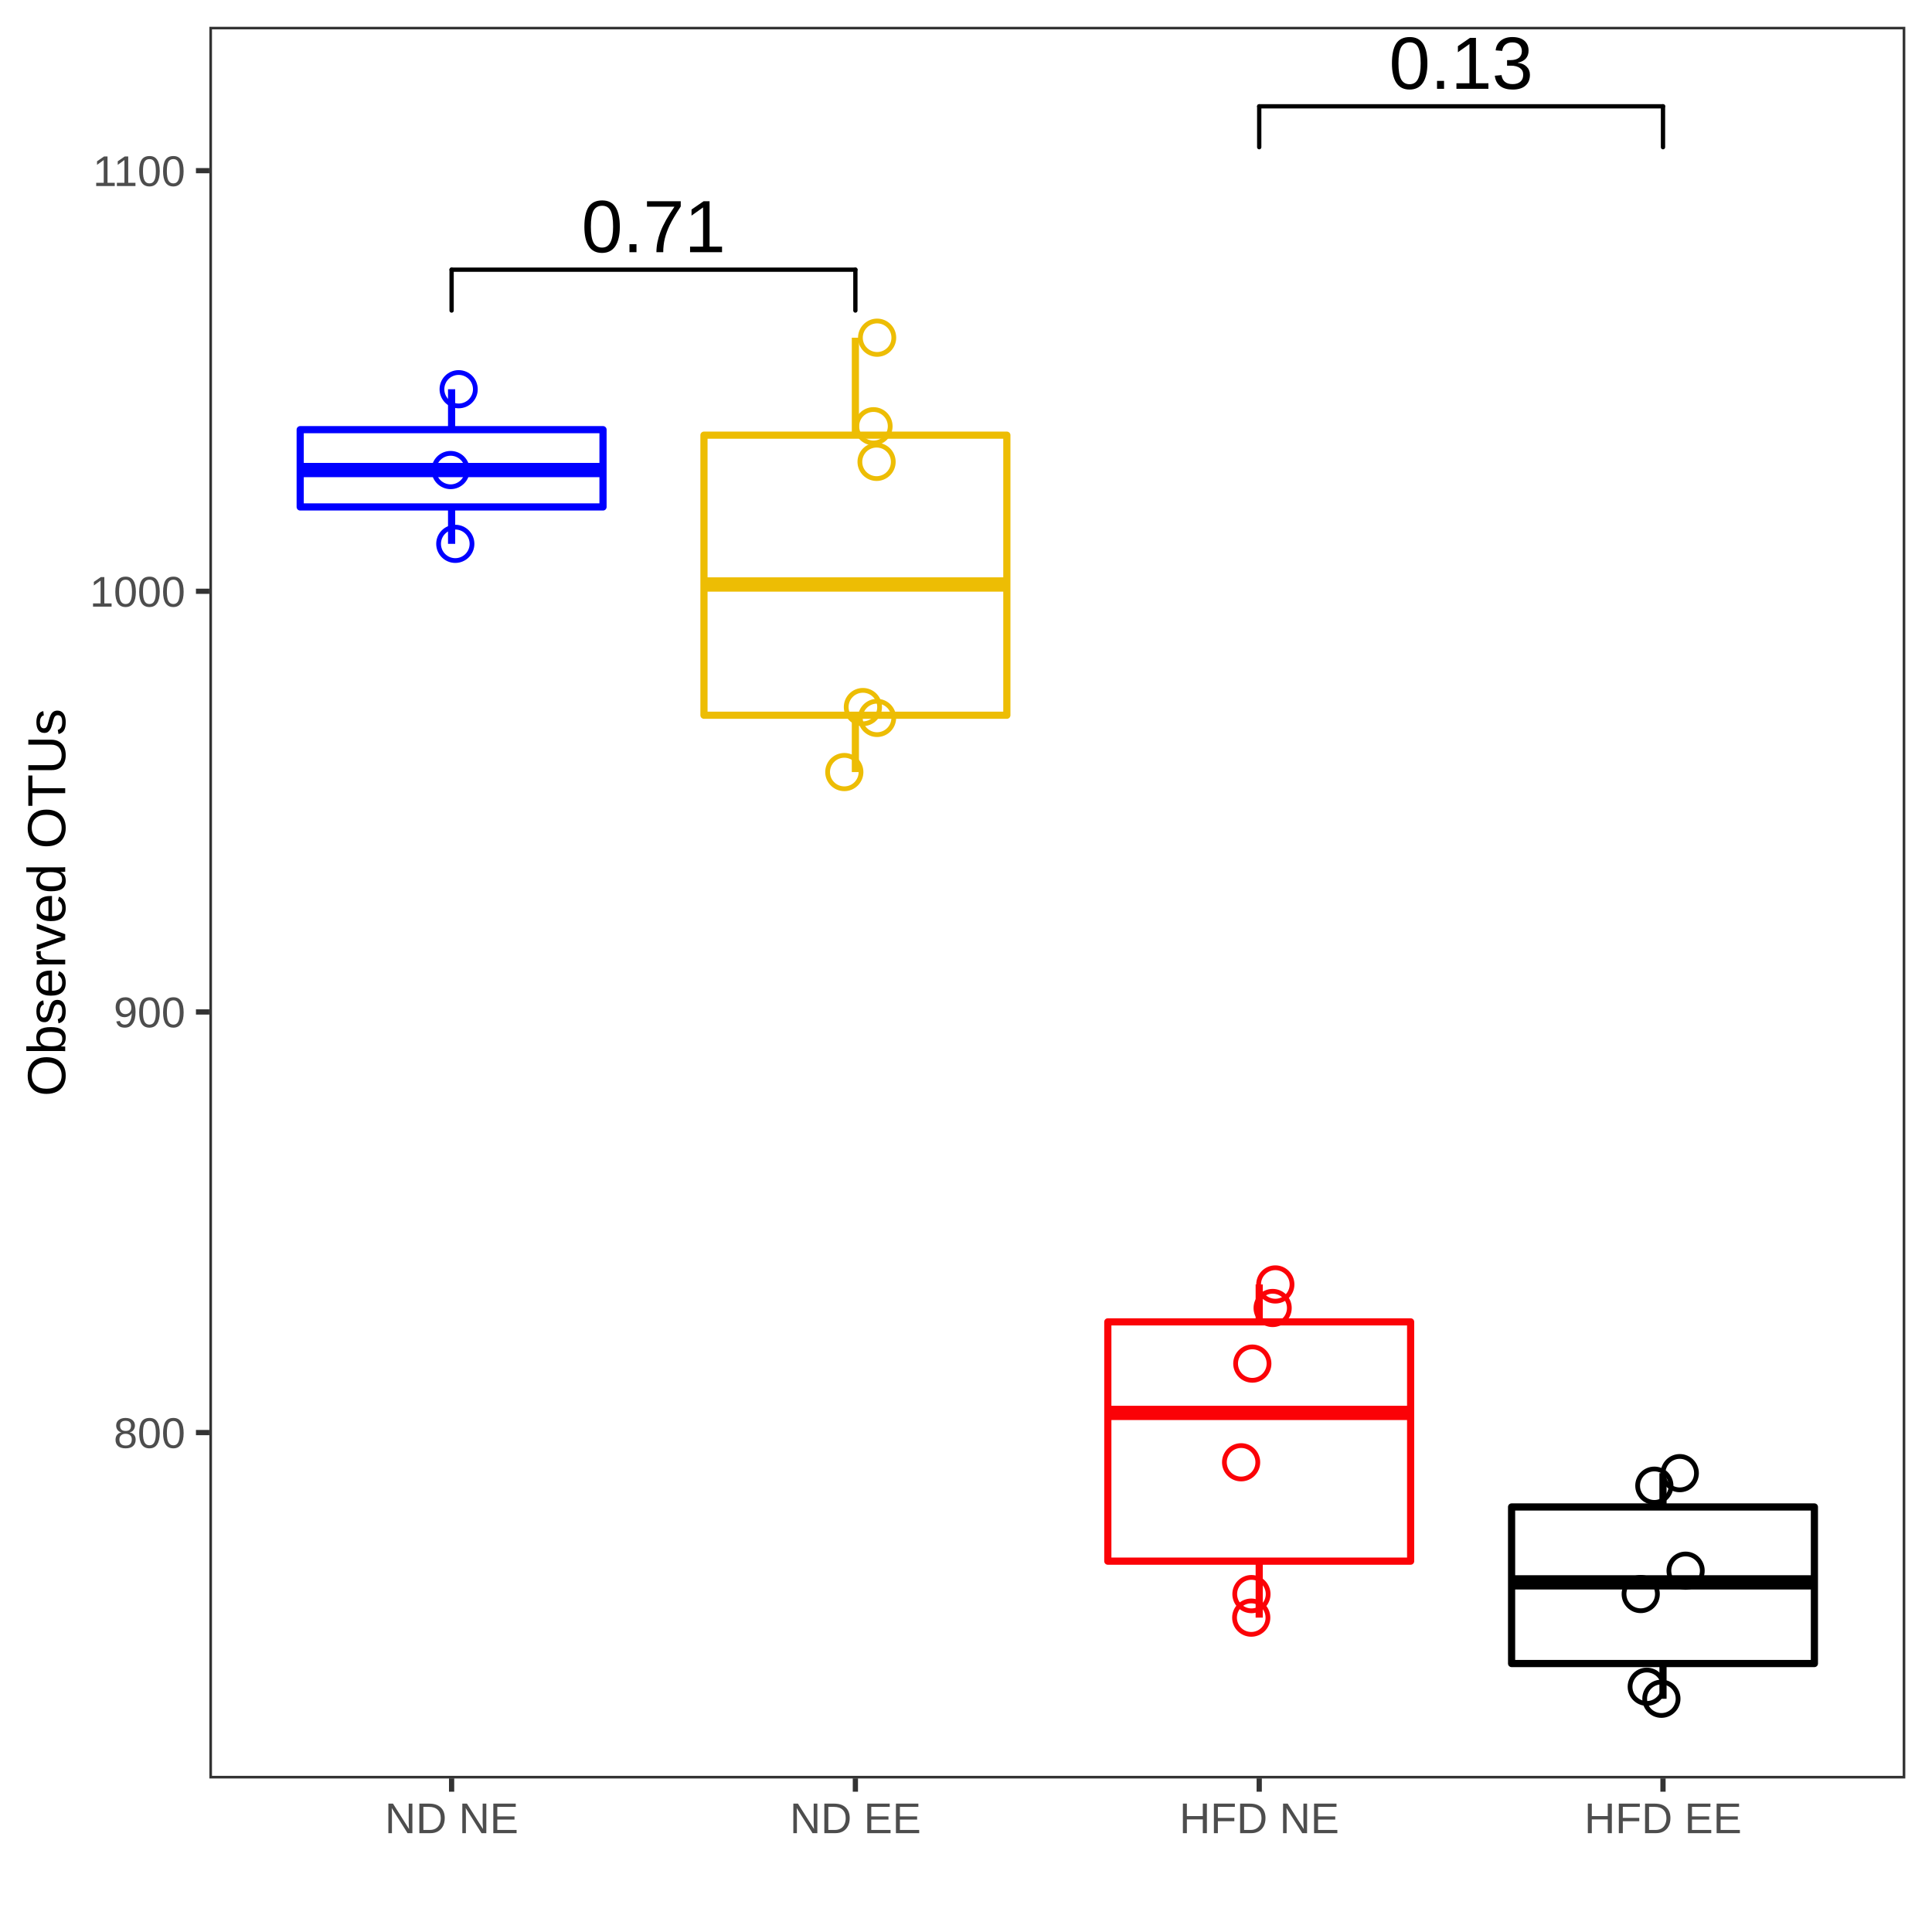
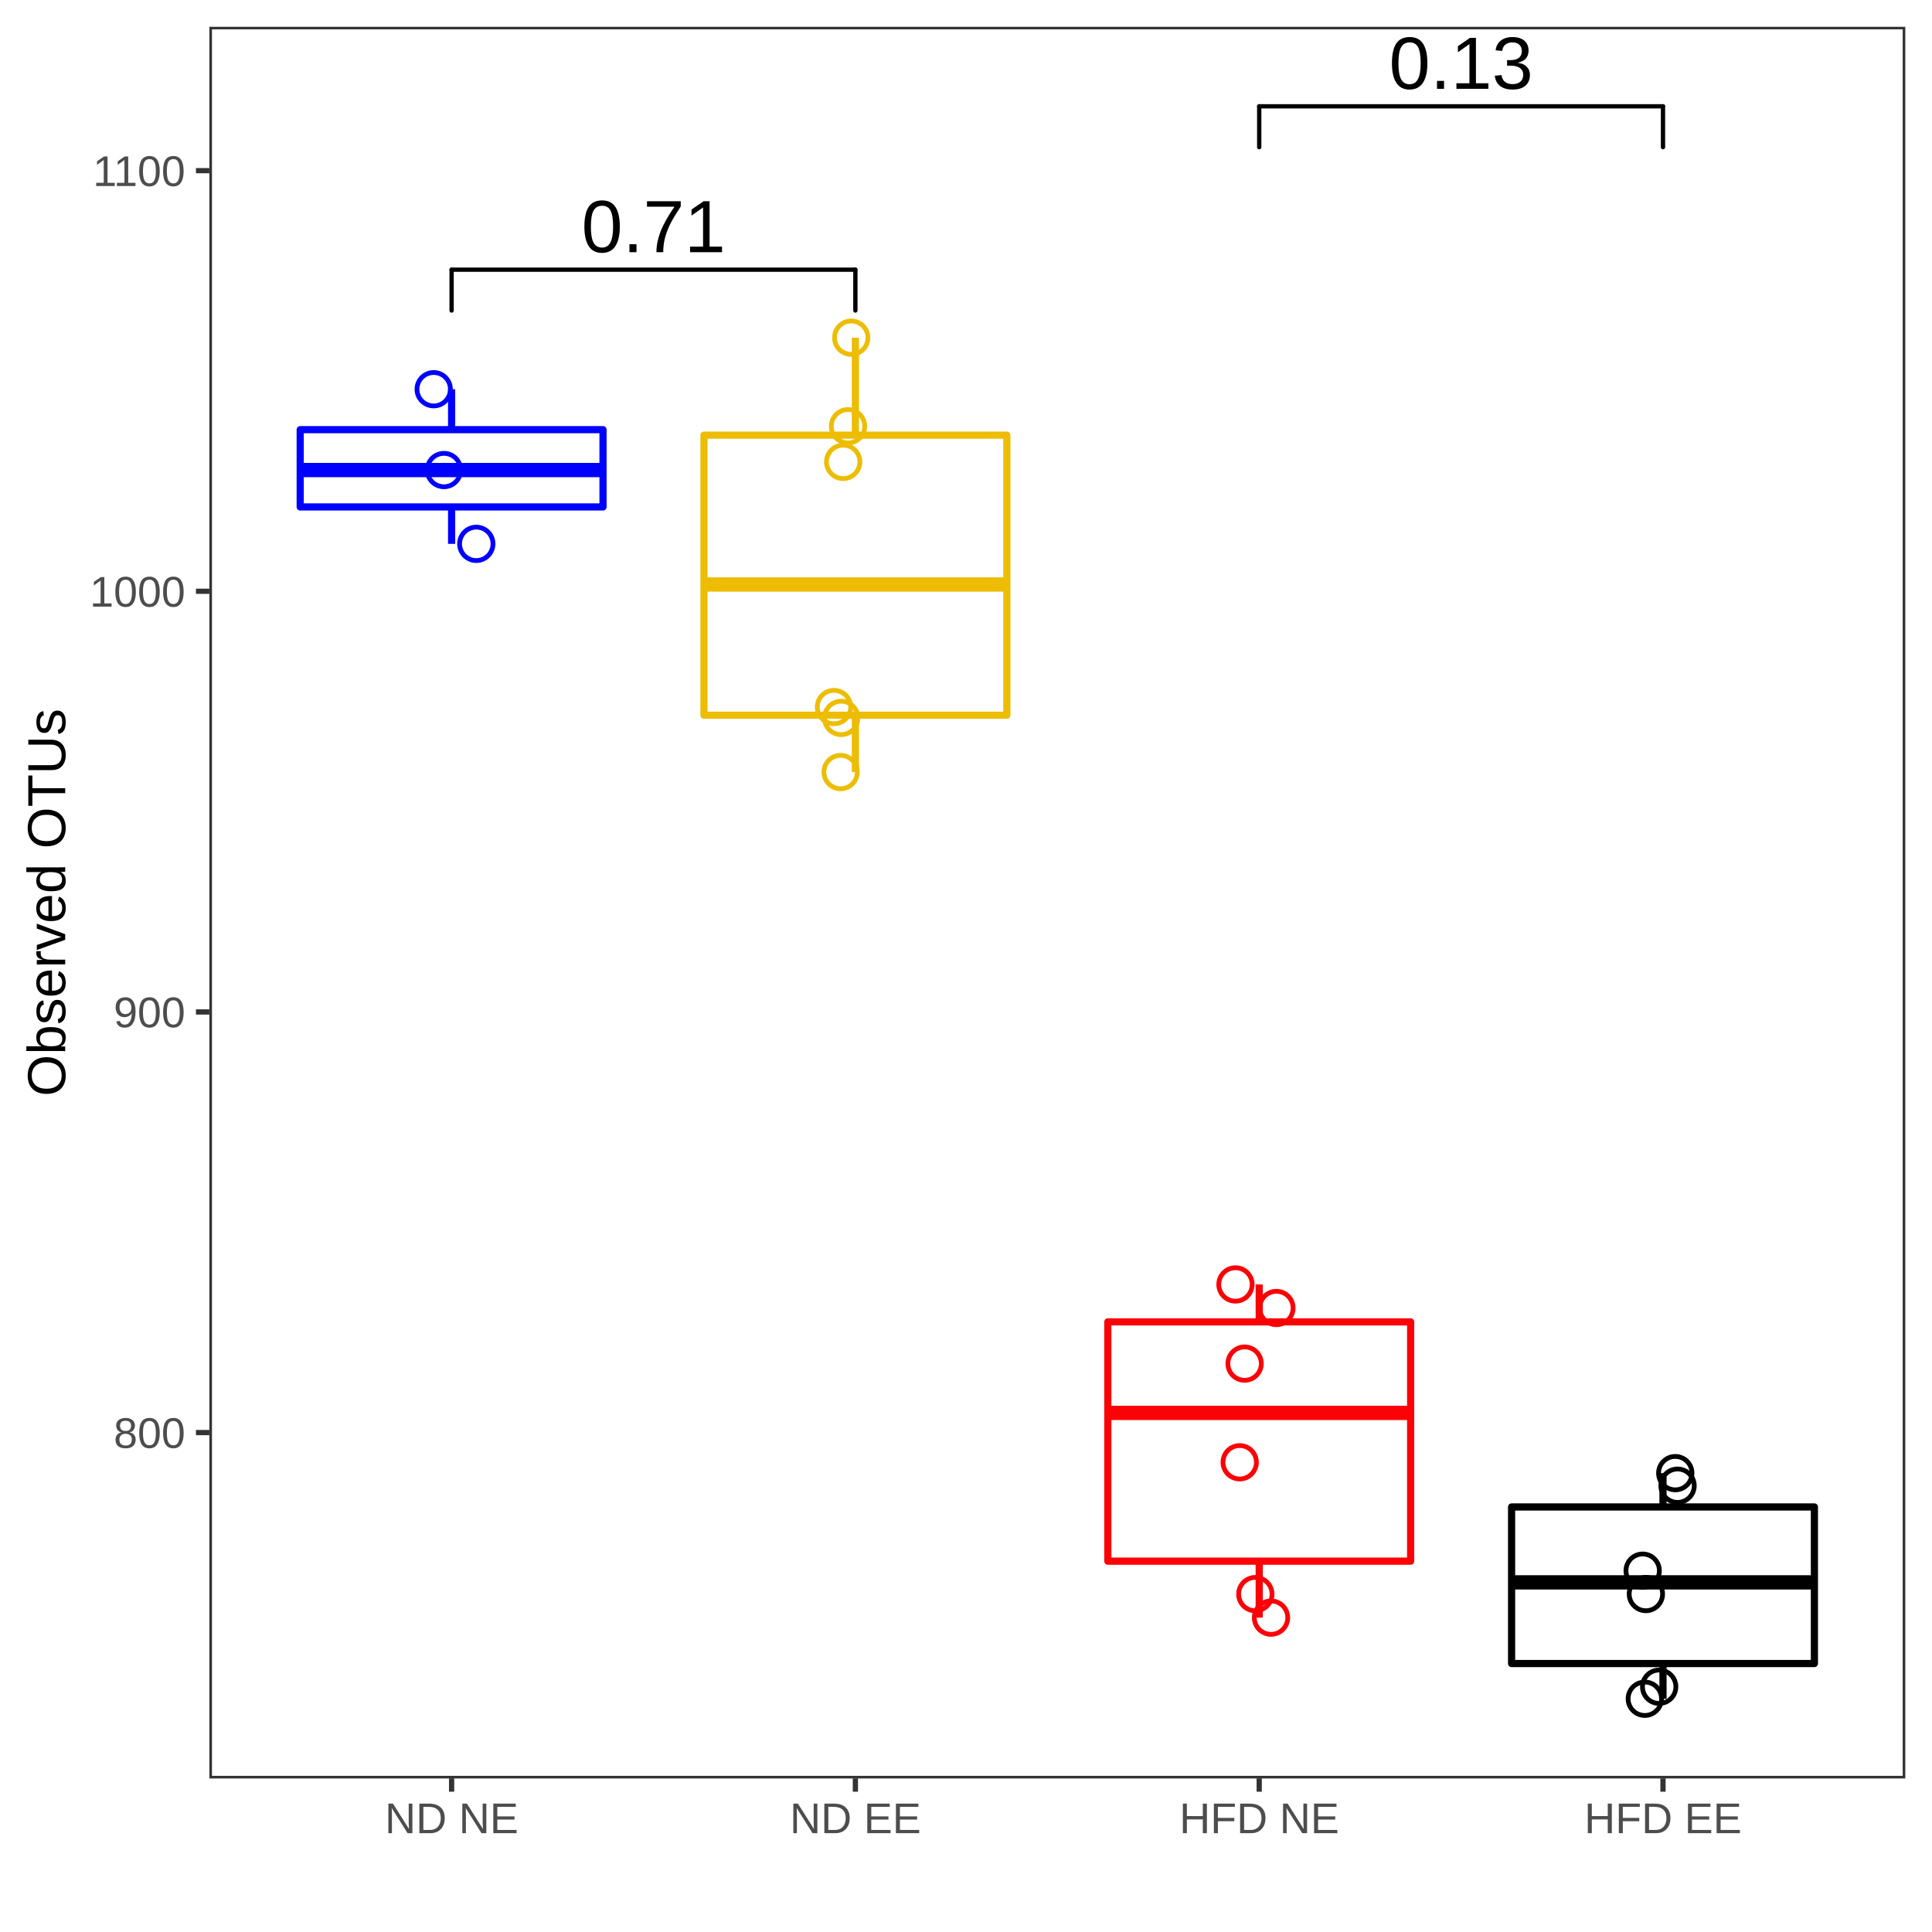
<svg xmlns="http://www.w3.org/2000/svg" class="svglite" width="288.00pt" height="288.00pt" viewBox="0 0 288.00 288.00">
  <defs>
    <style type="text/css">
    .svglite line, .svglite polyline, .svglite polygon, .svglite path, .svglite rect, .svglite circle {
      fill: none;
      stroke: #000000;
      stroke-linecap: round;
      stroke-linejoin: round;
      stroke-miterlimit: 10.00;
+     }
+     .svglite text {
+       white-space: pre;
    }
  </style>
  </defs>
  <rect width="100%" height="100%" style="stroke: none; fill: #FFFFFF;" />
  <defs>
    <clipPath id="cpMC4wMHwyODguMDB8MC4wMHwyODguMDA=">
      <rect x="0.00" y="0.00" width="288.00" height="288.00" />
    </clipPath>
  </defs>
  <g clip-path="url(#cpMC4wMHwyODguMDB8MC4wMHwyODguMDA=)">
    <rect x="0.00" y="0.00" width="288.00" height="288.00" style="stroke-width: 0.78; stroke: #FFFFFF; fill: #FFFFFF;" />
  </g>
  <defs>
    <clipPath id="cpMzEuMjF8Mjg0LjAxfDMuOTl8MjY1LjEw">
      <rect x="31.21" y="3.99" width="252.81" height="261.12" />
    </clipPath>
  </defs>
  <g clip-path="url(#cpMzEuMjF8Mjg0LjAxfDMuOTl8MjY1LjEw)">
    <rect x="31.21" y="3.99" width="252.81" height="261.12" style="stroke-width: 0.78; stroke: none; fill: #FFFFFF;" />
    <line x1="67.32" y1="64.05" x2="67.32" y2="58.02" style="stroke-width: 1.07; stroke: #0000FF; stroke-linecap: butt;" />
    <line x1="67.32" y1="75.57" x2="67.32" y2="81.07" style="stroke-width: 1.07; stroke: #0000FF; stroke-linecap: butt;" />
    <polygon points="44.75,64.05 44.75,75.57 89.89,75.57 89.89,64.05 44.75,64.05 " style="stroke-width: 1.07; stroke: #0000FF; fill: #FFFFFF;" />
    <line x1="44.75" y1="70.07" x2="89.89" y2="70.07" style="stroke-width: 2.13; stroke: #0000FF; stroke-linecap: butt;" />
    <line x1="127.51" y1="64.87" x2="127.51" y2="50.34" style="stroke-width: 1.07; stroke: #EDBD04; stroke-linecap: butt;" />
    <line x1="127.51" y1="106.62" x2="127.51" y2="115.09" style="stroke-width: 1.07; stroke: #EDBD04; stroke-linecap: butt;" />
    <polygon points="104.94,64.87 104.94,106.62 150.09,106.62 150.09,64.87 104.94,64.87 " style="stroke-width: 1.07; stroke: #EDBD04; fill: #FFFFFF;" />
    <line x1="104.94" y1="87.13" x2="150.09" y2="87.13" style="stroke-width: 2.13; stroke: #EDBD04; stroke-linecap: butt;" />
    <line x1="187.71" y1="197.05" x2="187.71" y2="191.47" style="stroke-width: 1.07; stroke: #FB0207; stroke-linecap: butt;" />
    <line x1="187.71" y1="232.72" x2="187.71" y2="241.14" style="stroke-width: 1.07; stroke: #FB0207; stroke-linecap: butt;" />
    <polygon points="165.14,197.05 165.14,232.72 210.28,232.72 210.28,197.05 165.14,197.05 " style="stroke-width: 1.07; stroke: #FB0207; fill: #FFFFFF;" />
    <line x1="165.14" y1="210.62" x2="210.28" y2="210.62" style="stroke-width: 2.13; stroke: #FB0207; stroke-linecap: butt;" />
    <line x1="247.90" y1="224.64" x2="247.90" y2="219.60" style="stroke-width: 1.07; stroke-linecap: butt;" />
    <line x1="247.90" y1="247.98" x2="247.90" y2="253.23" style="stroke-width: 1.07; stroke-linecap: butt;" />
    <polygon points="225.33,224.64 225.33,247.98 270.47,247.98 270.47,224.64 225.33,224.64 " style="stroke-width: 1.07; fill: #FFFFFF;" />
    <line x1="225.33" y1="235.88" x2="270.47" y2="235.88" style="stroke-width: 2.13; stroke-linecap: butt;" />
-     <circle cx="251.27" cy="234.14" r="2.49" style="stroke-width: 0.71;" />
-     <circle cx="250.40" cy="219.60" r="2.49" style="stroke-width: 0.71;" />
-     <circle cx="125.86" cy="115.09" r="2.49" style="stroke-width: 0.71; stroke: #EDBD04;" />
-     <circle cx="186.68" cy="203.27" r="2.49" style="stroke-width: 0.71; stroke: #FB0207;" />
-     <circle cx="247.66" cy="253.23" r="2.49" style="stroke-width: 0.71;" />
-     <circle cx="130.67" cy="68.85" r="2.49" style="stroke-width: 0.71; stroke: #EDBD04;" />
-     <circle cx="130.74" cy="107.02" r="2.49" style="stroke-width: 0.71; stroke: #EDBD04;" />
-     <circle cx="245.48" cy="251.44" r="2.49" style="stroke-width: 0.71;" />
-     <circle cx="130.75" cy="50.34" r="2.49" style="stroke-width: 0.71; stroke: #EDBD04;" />
-     <circle cx="244.58" cy="237.62" r="2.49" style="stroke-width: 0.71;" />
-     <circle cx="189.71" cy="194.98" r="2.49" style="stroke-width: 0.71; stroke: #FB0207;" />
-     <circle cx="130.21" cy="63.54" r="2.49" style="stroke-width: 0.71; stroke: #EDBD04;" />
-     <circle cx="186.52" cy="241.14" r="2.49" style="stroke-width: 0.71; stroke: #FB0207;" />
-     <circle cx="68.37" cy="58.02" r="2.49" style="stroke-width: 0.71; stroke: #0000FF;" />
-     <circle cx="186.55" cy="237.63" r="2.49" style="stroke-width: 0.71; stroke: #FB0207;" />
-     <circle cx="67.87" cy="81.07" r="2.49" style="stroke-width: 0.71; stroke: #0000FF;" />
-     <circle cx="67.17" cy="70.07" r="2.49" style="stroke-width: 0.71; stroke: #0000FF;" />
-     <circle cx="190.11" cy="191.47" r="2.49" style="stroke-width: 0.71; stroke: #FB0207;" />
-     <circle cx="185.01" cy="217.98" r="2.49" style="stroke-width: 0.71; stroke: #FB0207;" />
-     <circle cx="246.61" cy="221.47" r="2.49" style="stroke-width: 0.71;" />
-     <circle cx="128.63" cy="105.40" r="2.49" style="stroke-width: 0.71; stroke: #EDBD04;" />
-     <text x="217.80" y="13.24" text-anchor="middle" style="font-size: 11.04px; font-family: Arial;" textLength="21.47px" lengthAdjust="spacingAndGlyphs">0.13</text>
+     <circle cx="244.87" cy="234.14" r="2.49" style="stroke-width: 0.71;" />
+     <circle cx="249.73" cy="219.60" r="2.49" style="stroke-width: 0.71;" />
+     <circle cx="125.31" cy="115.09" r="2.49" style="stroke-width: 0.71; stroke: #EDBD04;" />
+     <circle cx="185.53" cy="203.27" r="2.49" style="stroke-width: 0.71; stroke: #FB0207;" />
+     <circle cx="245.19" cy="253.23" r="2.49" style="stroke-width: 0.71;" />
+     <circle cx="125.69" cy="68.85" r="2.49" style="stroke-width: 0.71; stroke: #EDBD04;" />
+     <circle cx="125.39" cy="107.02" r="2.49" style="stroke-width: 0.71; stroke: #EDBD04;" />
+     <circle cx="247.33" cy="251.44" r="2.49" style="stroke-width: 0.71;" />
+     <circle cx="126.89" cy="50.34" r="2.49" style="stroke-width: 0.71; stroke: #EDBD04;" />
+     <circle cx="245.35" cy="237.62" r="2.49" style="stroke-width: 0.71;" />
+     <circle cx="190.27" cy="194.98" r="2.49" style="stroke-width: 0.71; stroke: #FB0207;" />
+     <circle cx="126.41" cy="63.54" r="2.49" style="stroke-width: 0.71; stroke: #EDBD04;" />
+     <circle cx="189.47" cy="241.14" r="2.49" style="stroke-width: 0.71; stroke: #FB0207;" />
+     <circle cx="64.65" cy="58.02" r="2.49" style="stroke-width: 0.71; stroke: #0000FF;" />
+     <circle cx="187.13" cy="237.63" r="2.49" style="stroke-width: 0.71; stroke: #FB0207;" />
+     <circle cx="71.00" cy="81.07" r="2.49" style="stroke-width: 0.71; stroke: #0000FF;" />
+     <circle cx="66.18" cy="70.07" r="2.49" style="stroke-width: 0.71; stroke: #0000FF;" />
+     <circle cx="184.17" cy="191.47" r="2.49" style="stroke-width: 0.71; stroke: #FB0207;" />
+     <circle cx="184.80" cy="217.98" r="2.49" style="stroke-width: 0.71; stroke: #FB0207;" />
+     <circle cx="250.07" cy="221.47" r="2.49" style="stroke-width: 0.71;" />
+     <circle cx="124.32" cy="105.40" r="2.49" style="stroke-width: 0.71; stroke: #EDBD04;" />
+     <text x="217.80" y="13.24" text-anchor="middle" style="font-size: 11.04px; font-family: &quot;Arial&quot;;" textLength="21.47px" lengthAdjust="spacingAndGlyphs">0.13</text>
    <line x1="247.90" y1="21.94" x2="247.90" y2="15.85" style="stroke-width: 0.64;" />
    <line x1="247.90" y1="15.85" x2="187.71" y2="15.85" style="stroke-width: 0.64;" />
    <line x1="187.71" y1="15.85" x2="187.71" y2="21.94" style="stroke-width: 0.64;" />
-     <text x="97.42" y="37.59" text-anchor="middle" style="font-size: 11.04px; font-family: Arial;" textLength="21.47px" lengthAdjust="spacingAndGlyphs">0.71</text>
+     <text x="97.42" y="37.59" text-anchor="middle" style="font-size: 11.04px; font-family: &quot;Arial&quot;;" textLength="21.47px" lengthAdjust="spacingAndGlyphs">0.71</text>
    <line x1="127.51" y1="46.29" x2="127.51" y2="40.20" style="stroke-width: 0.64;" />
    <line x1="127.51" y1="40.20" x2="67.32" y2="40.20" style="stroke-width: 0.64;" />
    <line x1="67.32" y1="40.20" x2="67.32" y2="46.29" style="stroke-width: 0.64;" />
    <rect x="31.21" y="3.99" width="252.81" height="261.12" style="stroke-width: 0.78; stroke: #333333;" />
  </g>
  <g clip-path="url(#cpMC4wMHwyODguMDB8MC4wMHwyODguMDA=)">
-     <text x="27.62" y="215.84" text-anchor="end" style="font-size: 6.40px; fill: #4D4D4D; font-family: Arial;" textLength="10.67px" lengthAdjust="spacingAndGlyphs">800</text>
-     <text x="27.62" y="153.13" text-anchor="end" style="font-size: 6.40px; fill: #4D4D4D; font-family: Arial;" textLength="10.67px" lengthAdjust="spacingAndGlyphs">900</text>
-     <text x="27.62" y="90.43" text-anchor="end" style="font-size: 6.40px; fill: #4D4D4D; font-family: Arial;" textLength="14.23px" lengthAdjust="spacingAndGlyphs">1000</text>
-     <text x="27.62" y="27.73" text-anchor="end" style="font-size: 6.40px; fill: #4D4D4D; font-family: Arial;" textLength="13.75px" lengthAdjust="spacingAndGlyphs">1100</text>
+     <text x="27.62" y="215.84" text-anchor="end" style="font-size: 6.40px;fill: #4D4D4D; font-family: &quot;Arial&quot;;" textLength="10.67px" lengthAdjust="spacingAndGlyphs">800</text>
+     <text x="27.62" y="153.13" text-anchor="end" style="font-size: 6.40px;fill: #4D4D4D; font-family: &quot;Arial&quot;;" textLength="10.67px" lengthAdjust="spacingAndGlyphs">900</text>
+     <text x="27.62" y="90.43" text-anchor="end" style="font-size: 6.40px;fill: #4D4D4D; font-family: &quot;Arial&quot;;" textLength="14.23px" lengthAdjust="spacingAndGlyphs">1000</text>
+     <text x="27.62" y="27.73" text-anchor="end" style="font-size: 6.40px;fill: #4D4D4D; font-family: &quot;Arial&quot;;" textLength="13.75px" lengthAdjust="spacingAndGlyphs">1100</text>
    <polyline points="29.21,213.55 31.21,213.55 " style="stroke-width: 0.78; stroke: #333333; stroke-linecap: butt;" />
    <polyline points="29.21,150.85 31.21,150.85 " style="stroke-width: 0.78; stroke: #333333; stroke-linecap: butt;" />
    <polyline points="29.21,88.14 31.21,88.14 " style="stroke-width: 0.78; stroke: #333333; stroke-linecap: butt;" />
    <polyline points="29.21,25.44 31.21,25.44 " style="stroke-width: 0.78; stroke: #333333; stroke-linecap: butt;" />
    <polyline points="67.32,267.09 67.32,265.10 " style="stroke-width: 0.78; stroke: #333333; stroke-linecap: butt;" />
    <polyline points="127.51,267.09 127.51,265.10 " style="stroke-width: 0.78; stroke: #333333; stroke-linecap: butt;" />
    <polyline points="187.71,267.09 187.71,265.10 " style="stroke-width: 0.78; stroke: #333333; stroke-linecap: butt;" />
    <polyline points="247.90,267.09 247.90,265.10 " style="stroke-width: 0.78; stroke: #333333; stroke-linecap: butt;" />
-     <text x="67.32" y="273.27" text-anchor="middle" style="font-size: 6.40px; fill: #4D4D4D; font-family: Arial;" textLength="19.89px" lengthAdjust="spacingAndGlyphs">ND NE</text>
-     <text x="127.51" y="273.27" text-anchor="middle" style="font-size: 6.40px; fill: #4D4D4D; font-family: Arial;" textLength="19.53px" lengthAdjust="spacingAndGlyphs">ND EE</text>
-     <text x="187.71" y="273.27" text-anchor="middle" style="font-size: 6.40px; fill: #4D4D4D; font-family: Arial;" textLength="23.79px" lengthAdjust="spacingAndGlyphs">HFD NE</text>
-     <text x="247.90" y="273.27" text-anchor="middle" style="font-size: 6.40px; fill: #4D4D4D; font-family: Arial;" textLength="23.44px" lengthAdjust="spacingAndGlyphs">HFD EE</text>
-     <text transform="translate(9.72,134.54) rotate(-90)" text-anchor="middle" style="font-size: 8.00px; font-family: Arial;" textLength="57.80px" lengthAdjust="spacingAndGlyphs">Observed OTUs</text>
+     <text x="67.32" y="273.27" text-anchor="middle" style="font-size: 6.40px;fill: #4D4D4D; font-family: &quot;Arial&quot;;" textLength="19.89px" lengthAdjust="spacingAndGlyphs">ND NE</text>
+     <text x="127.51" y="273.27" text-anchor="middle" style="font-size: 6.40px;fill: #4D4D4D; font-family: &quot;Arial&quot;;" textLength="19.53px" lengthAdjust="spacingAndGlyphs">ND EE</text>
+     <text x="187.71" y="273.27" text-anchor="middle" style="font-size: 6.40px;fill: #4D4D4D; font-family: &quot;Arial&quot;;" textLength="23.79px" lengthAdjust="spacingAndGlyphs">HFD NE</text>
+     <text x="247.90" y="273.27" text-anchor="middle" style="font-size: 6.40px;fill: #4D4D4D; font-family: &quot;Arial&quot;;" textLength="23.44px" lengthAdjust="spacingAndGlyphs">HFD EE</text>
+     <text transform="translate(9.72,134.54) rotate(-90)" text-anchor="middle" style="font-size: 8.00px; font-family: &quot;Arial&quot;;" textLength="57.80px" lengthAdjust="spacingAndGlyphs">Observed OTUs</text>
  </g>
</svg>
